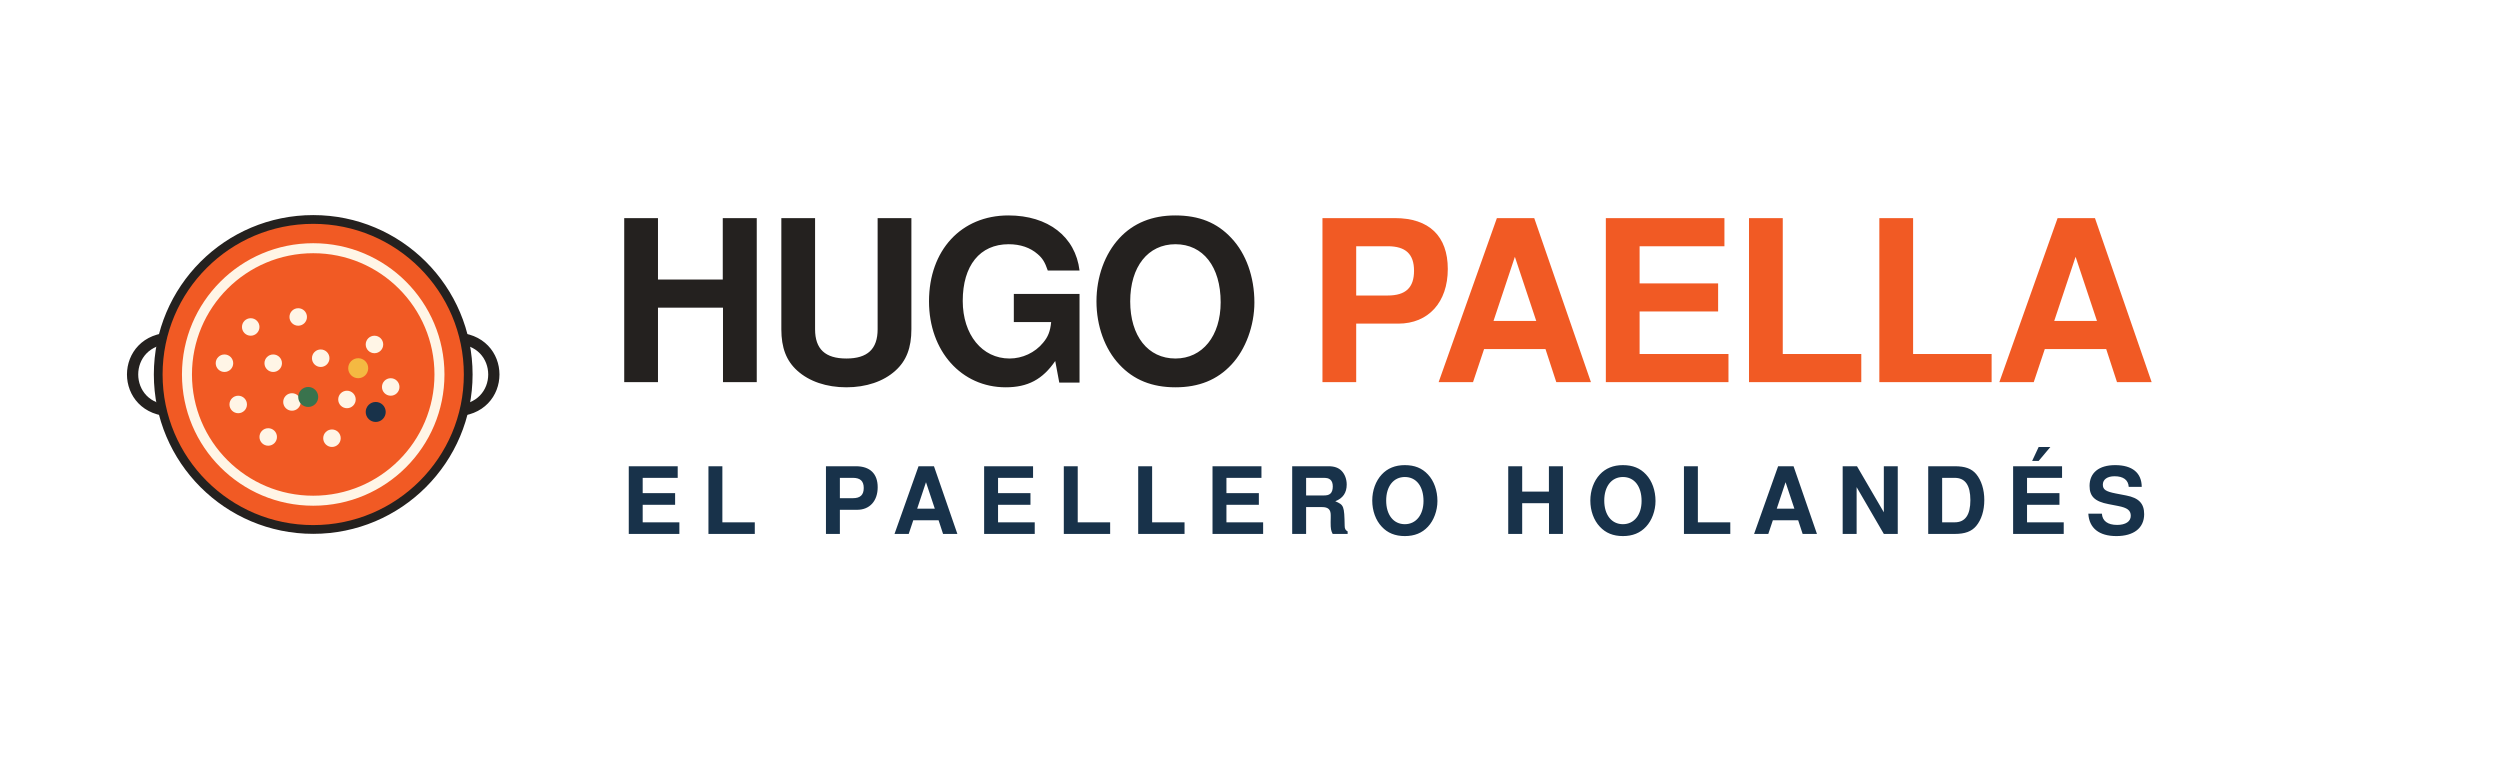
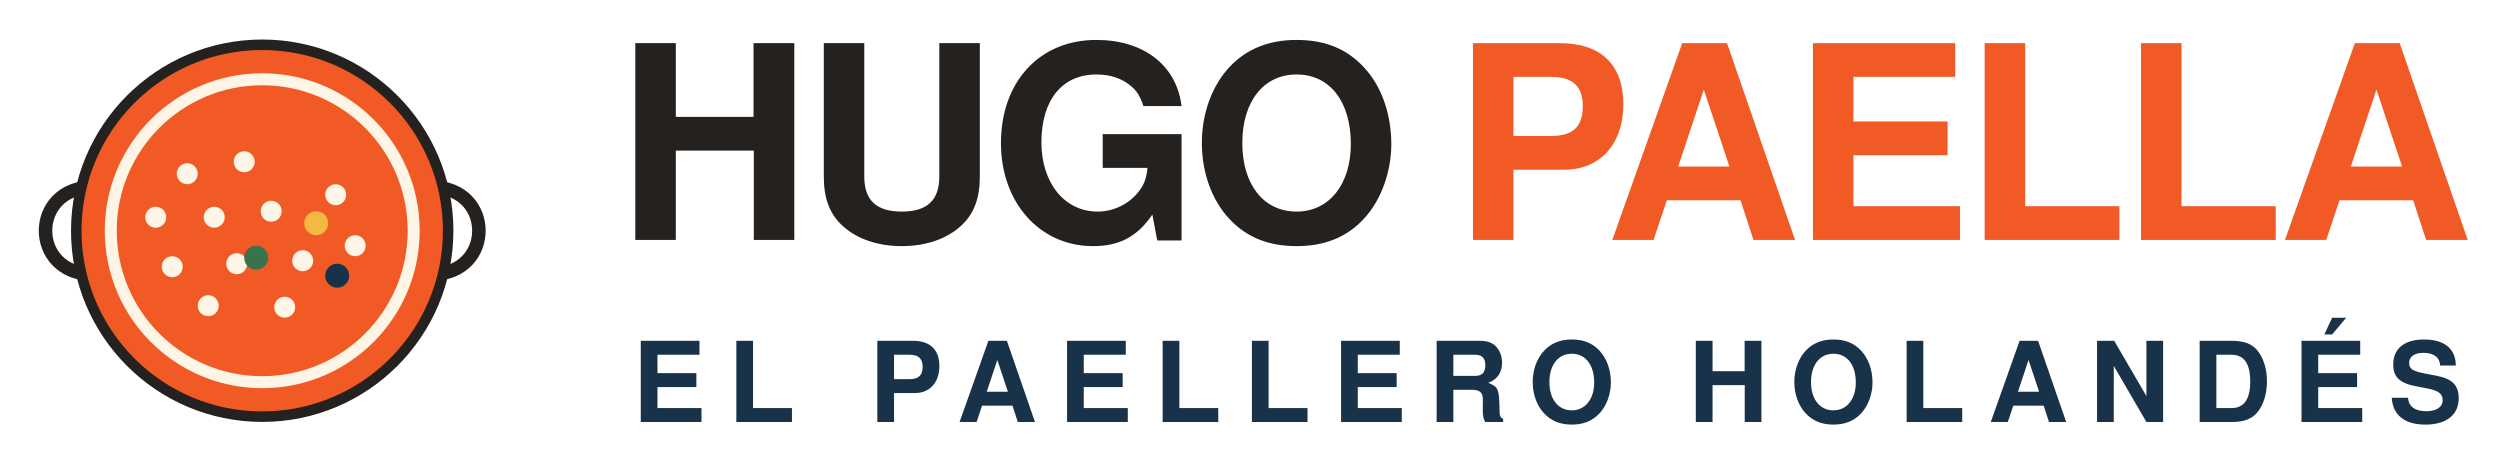
- <svg xmlns="http://www.w3.org/2000/svg" width="1400" height="430" viewBox="0 0 1400 430">
+ <svg xmlns="http://www.w3.org/2000/svg" width="1167" height="215" viewBox="53 102 1167 215">
  <style>text{font-family:'Montserrat','Nimbus Sans',Arial,sans-serif}</style>
  <g transform="translate(62 125) scale(0.70)">
    <path d="M49 92C7 92 7 150 49 150" fill="none" stroke="#24211F" stroke-width="9" stroke-linecap="round" />
    <path d="M275 92C317 92 317 150 275 150" fill="none" stroke="#24211F" stroke-width="9" stroke-linecap="round" />
    <circle cx="162" cy="121" r="124" fill="#F15A24" stroke="#24211F" stroke-width="7" />
    <circle cx="162" cy="121" r="101" fill="none" stroke="#FFF5E6" stroke-width="8" />
    <g fill="#FFF5E6">
      <circle cx="112" cy="83" r="7" />
      <circle cx="150" cy="75" r="7" />
      <circle cx="91" cy="112" r="7" />
      <circle cx="130" cy="112" r="7" />
      <circle cx="168" cy="108" r="7" />
      <circle cx="211" cy="97" r="7" />
      <circle cx="102" cy="145" r="7" />
      <circle cx="145" cy="143" r="7" />
      <circle cx="189" cy="141" r="7" />
      <circle cx="224" cy="131" r="7" />
      <circle cx="126" cy="171" r="7" />
      <circle cx="177" cy="172" r="7" />
    </g>
    <circle cx="198" cy="116" r="8" fill="#F4B942" />
    <circle cx="158" cy="139" r="8" fill="#39734D" />
    <circle cx="212" cy="151" r="8" fill="#18324A" />
  </g>
  <text x="341" y="214" font-size="126" font-weight="700" letter-spacing="-4" fill="#24211F">HUGO</text>
  <text x="731" y="214" font-size="126" font-weight="700" letter-spacing="-4" fill="#F15A24">PAELLA</text>
  <text x="348" y="299" font-size="52" font-weight="600" letter-spacing="9.89" fill="#18324A">EL PAELLERO HOLANDÉS</text>
</svg>
